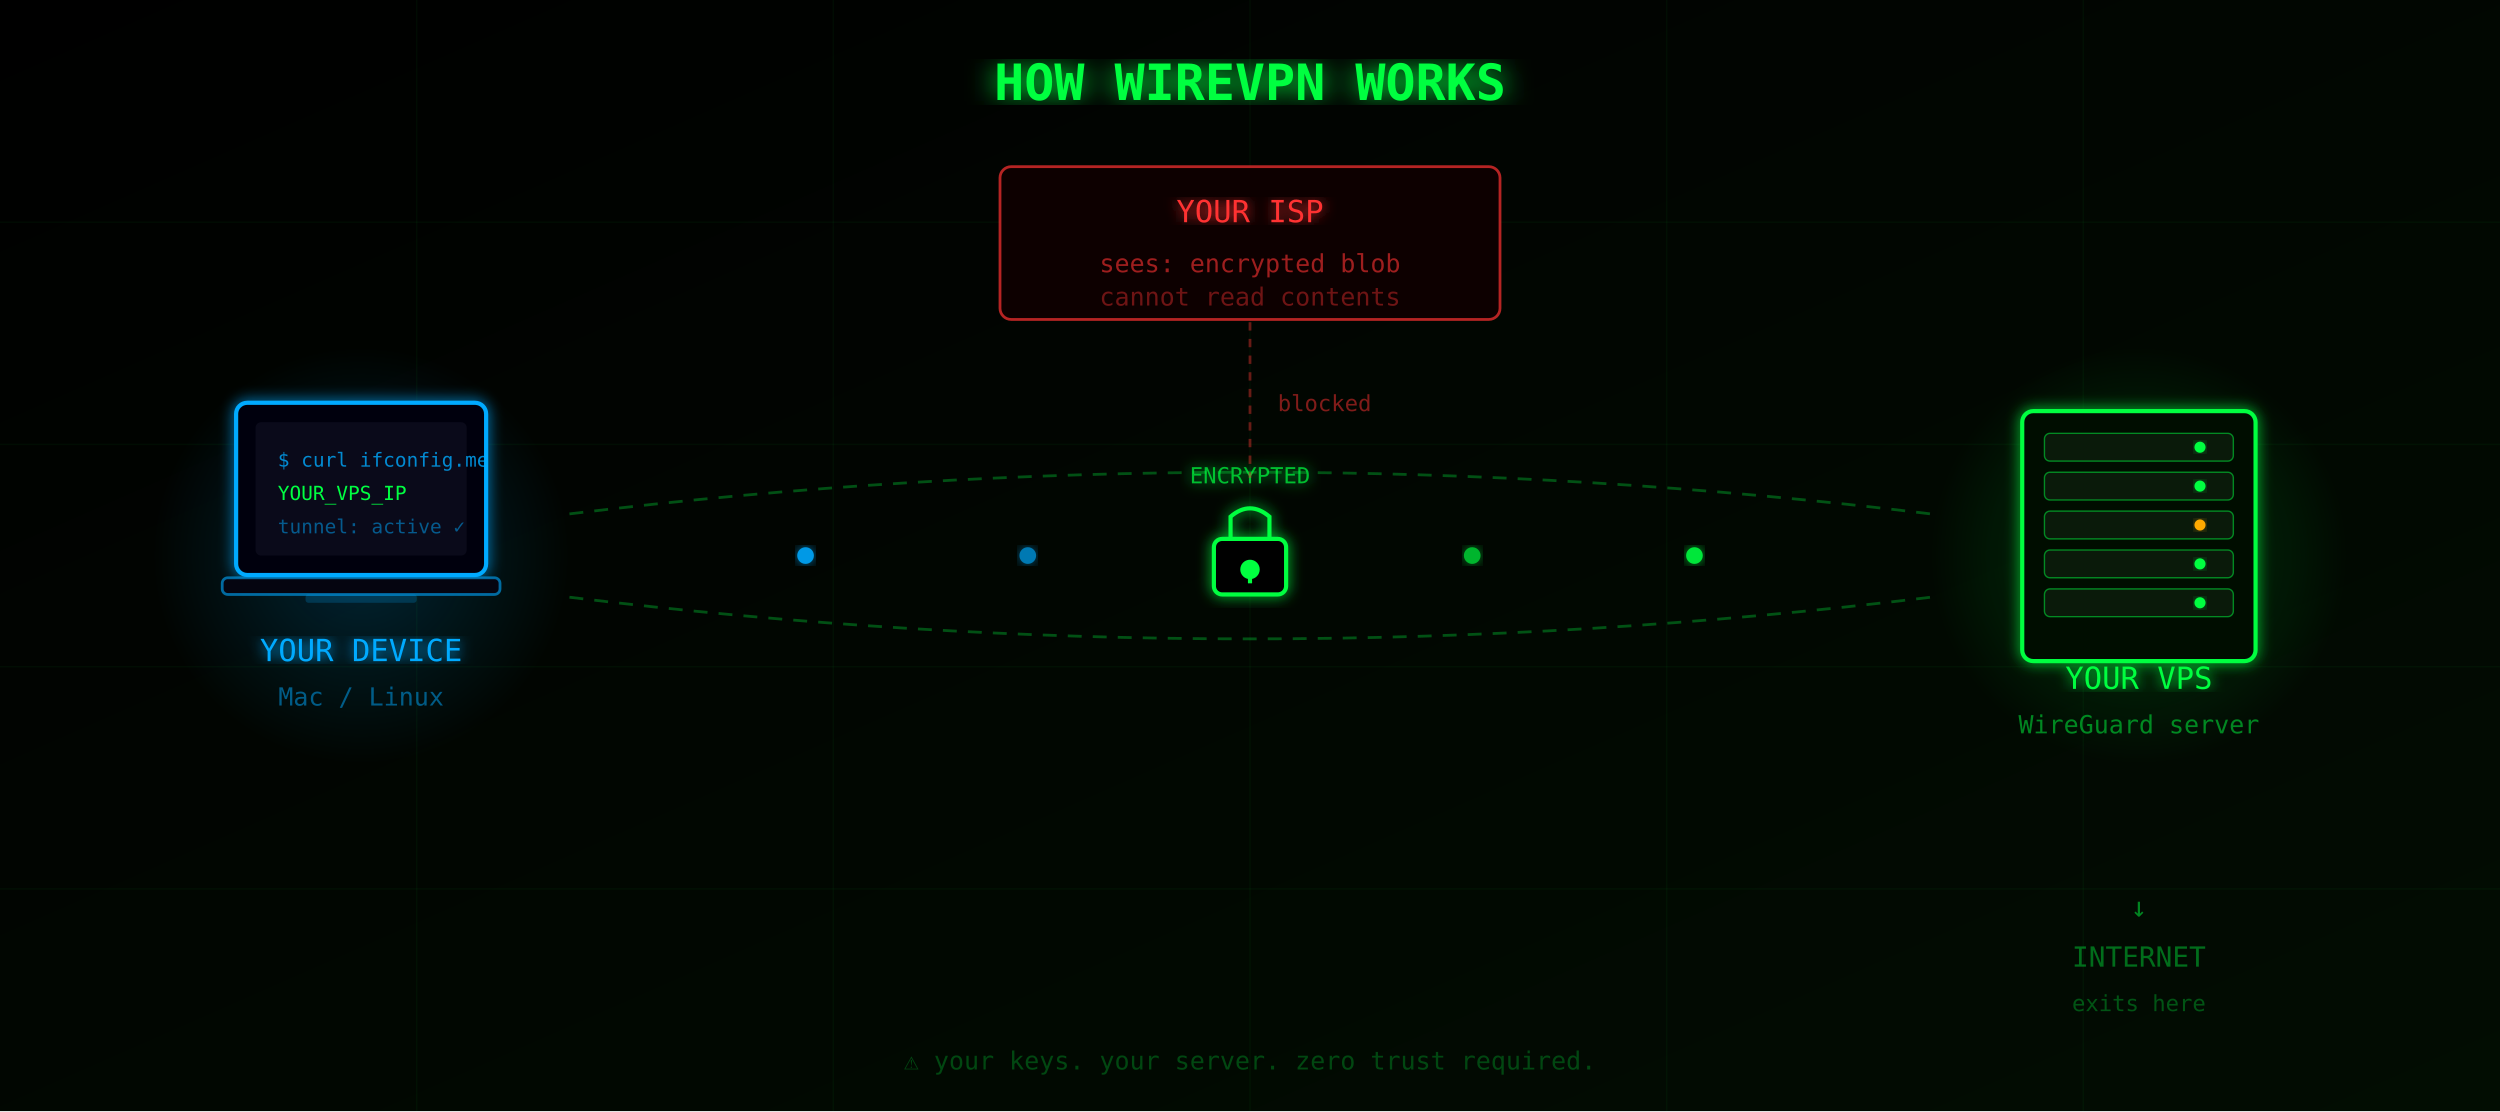
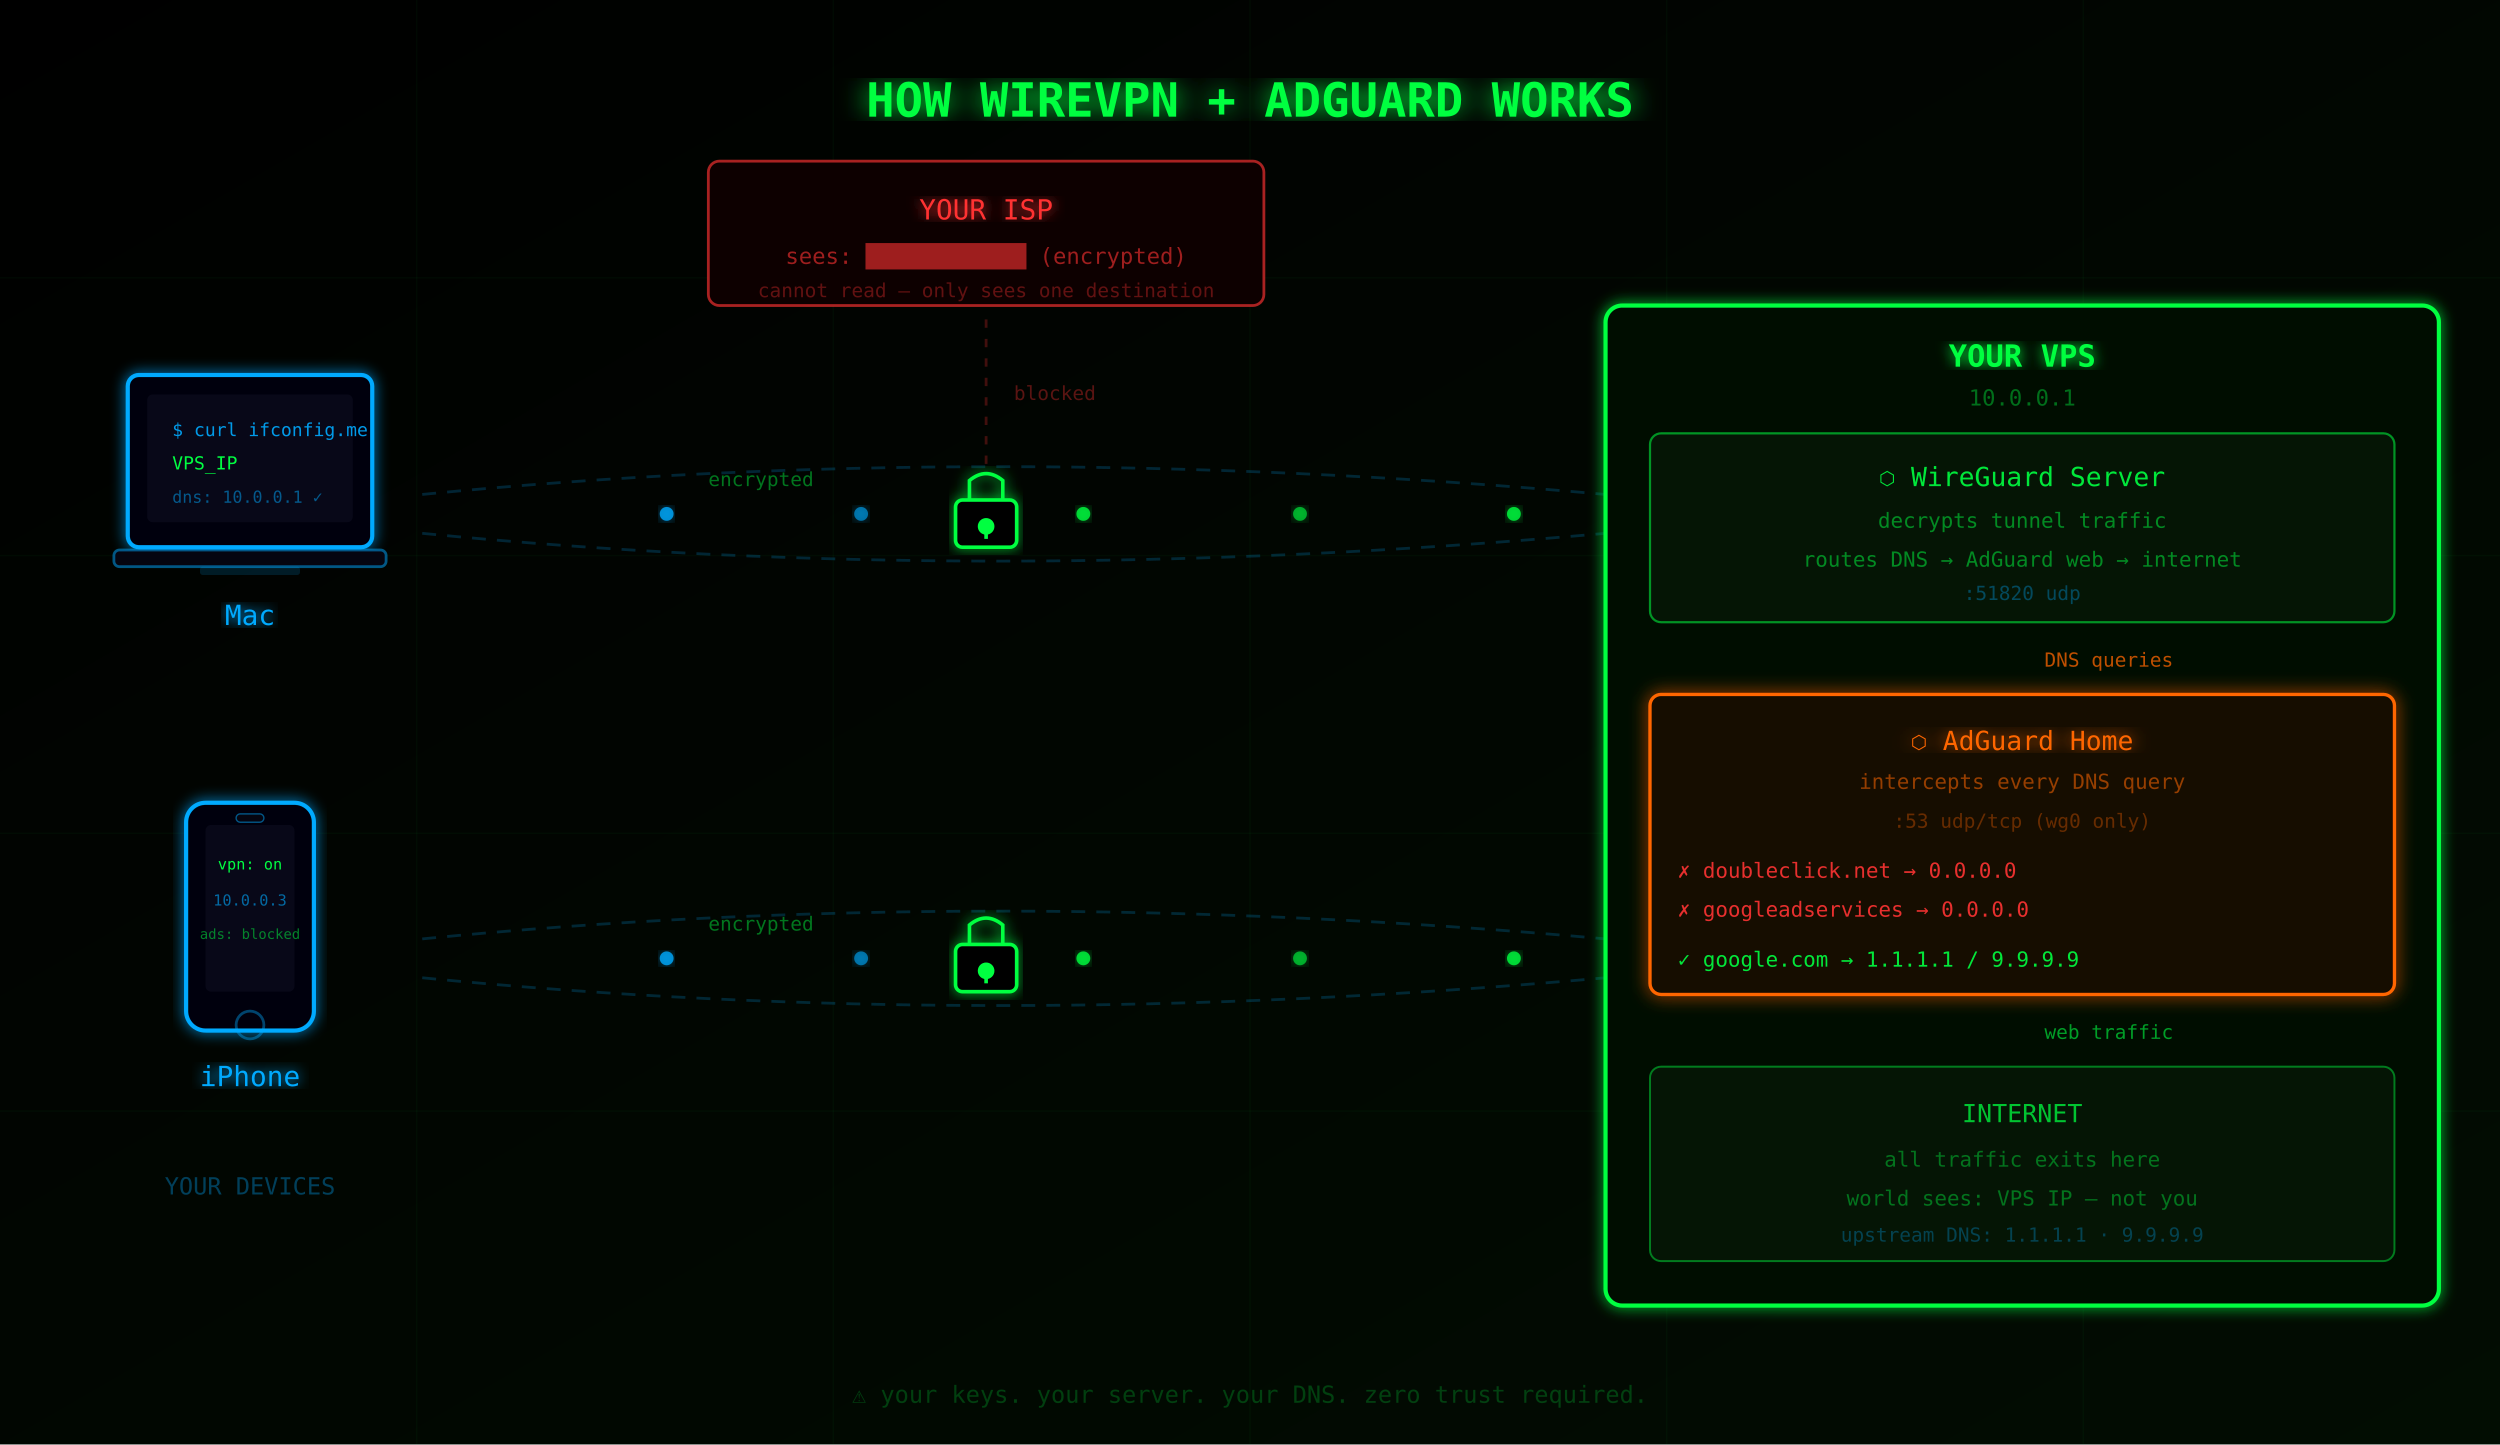
- <svg xmlns="http://www.w3.org/2000/svg" viewBox="0 0 900 400" width="900" height="400">
+ <svg xmlns="http://www.w3.org/2000/svg" viewBox="0 0 900 520" width="900" height="520">
  <defs>
    <linearGradient id="bgGrad" x1="0%" y1="0%" x2="100%" y2="100%">
      <stop offset="0%" stop-color="#000000" />
      <stop offset="100%" stop-color="#020d02" />
    </linearGradient>
-     <radialGradient id="globeGlow" cx="50%" cy="50%" r="50%">
-       <stop offset="0%" stop-color="#00ff41" stop-opacity="0.2" />
+     <linearGradient id="tunnelGrad" x1="0%" y1="0%" x2="100%" y2="0%">
+       <stop offset="0%" stop-color="#00aaff" stop-opacity="0" />
+       <stop offset="10%" stop-color="#00aaff" />
+       <stop offset="90%" stop-color="#00ff41" />
      <stop offset="100%" stop-color="#00ff41" stop-opacity="0" />
-     </radialGradient>
-     <radialGradient id="deviceGlow" cx="50%" cy="50%" r="50%">
-       <stop offset="0%" stop-color="#00aaff" stop-opacity="0.2" />
-       <stop offset="100%" stop-color="#00aaff" stop-opacity="0" />
-     </radialGradient>
+     </linearGradient>
    <filter id="glow">
      <feGaussianBlur stdDeviation="2.5" result="coloredBlur" />
      <feMerge>
        <feMergeNode in="coloredBlur" />
        <feMergeNode in="SourceGraphic" />
      </feMerge>
    </filter>
    <filter id="strongGlow">
      <feGaussianBlur stdDeviation="5" result="coloredBlur" />
      <feMerge>
        <feMergeNode in="coloredBlur" />
        <feMergeNode in="SourceGraphic" />
      </feMerge>
    </filter>
+     <filter id="orangeGlow">
+       <feGaussianBlur stdDeviation="3" result="coloredBlur" />
+       <feMerge>
+         <feMergeNode in="coloredBlur" />
+         <feMergeNode in="SourceGraphic" />
+       </feMerge>
+     </filter>
    <marker id="arrowGreen" markerWidth="8" markerHeight="8" refX="6" refY="3" orient="auto">
      <path d="M0,0 L0,6 L8,3 z" fill="#00ff41" />
    </marker>
-     <marker id="arrowBlue" markerWidth="8" markerHeight="8" refX="6" refY="3" orient="auto">
-       <path d="M0,0 L0,6 L8,3 z" fill="#00aaff" />
+     <marker id="arrowOrange" markerWidth="8" markerHeight="8" refX="6" refY="3" orient="auto">
+       <path d="M0,0 L0,6 L8,3 z" fill="#ff6600" />
    </marker>
-     <linearGradient id="tunnelGrad" x1="0%" y1="0%" x2="100%" y2="0%">
-       <stop offset="0%" stop-color="#00aaff" stop-opacity="0" />
-       <stop offset="15%" stop-color="#00aaff" stop-opacity="1" />
-       <stop offset="85%" stop-color="#00ff41" stop-opacity="1" />
-       <stop offset="100%" stop-color="#00ff41" stop-opacity="0" />
-     </linearGradient>
+     <marker id="arrowRed" markerWidth="8" markerHeight="8" refX="6" refY="3" orient="auto">
+       <path d="M0,0 L0,6 L8,3 z" fill="#ff3333" />
+     </marker>
+     <marker id="arrowGray" markerWidth="8" markerHeight="8" refX="6" refY="3" orient="auto">
+       <path d="M0,0 L0,6 L8,3 z" fill="#666666" />
+     </marker>
  </defs>
-   <rect width="900" height="400" fill="url(#bgGrad)" />
-   <g stroke="#00ff41" stroke-opacity="0.04" stroke-width="0.5">
-     <line x1="0" y1="80" x2="900" y2="80" />
-     <line x1="0" y1="160" x2="900" y2="160" />
-     <line x1="0" y1="240" x2="900" y2="240" />
-     <line x1="0" y1="320" x2="900" y2="320" />
-     <line x1="150" y1="0" x2="150" y2="400" />
-     <line x1="300" y1="0" x2="300" y2="400" />
-     <line x1="450" y1="0" x2="450" y2="400" />
-     <line x1="600" y1="0" x2="600" y2="400" />
-     <line x1="750" y1="0" x2="750" y2="400" />
+   <rect width="900" height="520" fill="url(#bgGrad)" />
+   <g stroke="#00ff41" stroke-opacity="0.035" stroke-width="0.5">
+     <line x1="0" y1="100" x2="900" y2="100" />
+     <line x1="0" y1="200" x2="900" y2="200" />
+     <line x1="0" y1="300" x2="900" y2="300" />
+     <line x1="0" y1="400" x2="900" y2="400" />
+     <line x1="150" y1="0" x2="150" y2="520" />
+     <line x1="300" y1="0" x2="300" y2="520" />
+     <line x1="450" y1="0" x2="450" y2="520" />
+     <line x1="600" y1="0" x2="600" y2="520" />
+     <line x1="750" y1="0" x2="750" y2="520" />
  </g>
-   <g transform="translate(130, 200)">
-     <circle r="75" fill="url(#deviceGlow)" />
-     <rect x="-45" y="-55" width="90" height="62" rx="4" fill="#050510" stroke="#00aaff" stroke-width="1.5" filter="url(#glow)" />
-     <rect x="-38" y="-48" width="76" height="48" rx="2" fill="#0a0a1a" />
-     <text x="-30" y="-32" font-family="monospace" font-size="7" fill="#00aaff" fill-opacity="0.8">$ curl ifconfig.me</text>
-     <text x="-30" y="-20" font-family="monospace" font-size="7" fill="#00ff41">YOUR_VPS_IP</text>
-     <text x="-30" y="-8" font-family="monospace" font-size="7" fill="#00aaff" fill-opacity="0.5">tunnel: active ✓</text>
-     <rect x="-50" y="8" width="100" height="6" rx="2" fill="#050510" stroke="#00aaff" stroke-width="1" stroke-opacity="0.6" />
-     <rect x="-20" y="14" width="40" height="3" rx="1" fill="#00aaff" fill-opacity="0.2" />
-     <text x="0" y="38" text-anchor="middle" font-family="monospace" font-size="11" fill="#00aaff" filter="url(#glow)">YOUR DEVICE</text>
-     <text x="0" y="54" text-anchor="middle" font-family="monospace" font-size="9" fill="#00aaff" fill-opacity="0.5">Mac / Linux</text>
+   <text x="450" y="42" text-anchor="middle" font-family="monospace" font-size="17" font-weight="bold" fill="#00ff41" filter="url(#strongGlow)">HOW WIREVPN + ADGUARD WORKS</text>
+   <g transform="translate(90, 185)">
+     <rect x="-44" y="-50" width="88" height="62" rx="4" fill="#050510" stroke="#00aaff" stroke-width="1.5" filter="url(#glow)" />
+     <rect x="-37" y="-43" width="74" height="46" rx="2" fill="#080818" />
+     <text x="-28" y="-28" font-family="monospace" font-size="6.5" fill="#00aaff" fill-opacity="0.9">$ curl ifconfig.me</text>
+     <text x="-28" y="-16" font-family="monospace" font-size="6.5" fill="#00ff41">VPS_IP</text>
+     <text x="-28" y="-4" font-family="monospace" font-size="6" fill="#00aaff" fill-opacity="0.5">dns: 10.0.0.1 ✓</text>
+     <rect x="-49" y="13" width="98" height="6" rx="2" fill="#050510" stroke="#00aaff" stroke-width="1" stroke-opacity="0.5" />
+     <rect x="-18" y="19" width="36" height="3" rx="1" fill="#00aaff" fill-opacity="0.15" />
+     <text x="0" y="40" text-anchor="middle" font-family="monospace" font-size="10" fill="#00aaff" filter="url(#glow)">Mac</text>
  </g>
-   <g transform="translate(450, 90)">
-     <rect x="-90" y="-30" width="180" height="55" rx="4" fill="#0d0000" stroke="#ff3333" stroke-width="1" stroke-opacity="0.7" />
-     <text x="0" y="-10" text-anchor="middle" font-family="monospace" font-size="11" fill="#ff3333" filter="url(#glow)">YOUR ISP</text>
-     <text x="0" y="8" text-anchor="middle" font-family="monospace" font-size="9" fill="#ff3333" fill-opacity="0.6">sees: encrypted blob</text>
-     <text x="0" y="20" text-anchor="middle" font-family="monospace" font-size="9" fill="#ff3333" fill-opacity="0.4">cannot read contents</text>
+   <g transform="translate(90, 345)">
+     <rect x="-23" y="-56" width="46" height="82" rx="7" fill="#050510" stroke="#00aaff" stroke-width="1.5" filter="url(#glow)" />
+     <rect x="-16" y="-48" width="32" height="60" rx="2" fill="#080818" />
+     <rect x="-5" y="-52" width="10" height="3" rx="1.5" fill="#050510" stroke="#00aaff" stroke-width="0.5" stroke-opacity="0.5" />
+     <text x="0" y="-32" text-anchor="middle" font-family="monospace" font-size="5.5" fill="#00ff41">vpn: on</text>
+     <text x="0" y="-19" text-anchor="middle" font-family="monospace" font-size="5.5" fill="#00aaff" fill-opacity="0.6">10.0.0.3</text>
+     <text x="0" y="-7" text-anchor="middle" font-family="monospace" font-size="5" fill="#00ff41" fill-opacity="0.5">ads: blocked</text>
+     <circle cx="0" cy="24" r="5" fill="none" stroke="#00aaff" stroke-width="1" stroke-opacity="0.4" />
+     <text x="0" y="46" text-anchor="middle" font-family="monospace" font-size="10" fill="#00aaff" filter="url(#glow)">iPhone</text>
  </g>
-   <path d="M 205 185 Q 450 155 695 185" fill="none" stroke="#00ff41" stroke-width="1" stroke-opacity="0.3" stroke-dasharray="5,4" />
-   <path d="M 205 215 Q 450 245 695 215" fill="none" stroke="#00ff41" stroke-width="1" stroke-opacity="0.3" stroke-dasharray="5,4" />
-   <line x1="205" y1="200" x2="695" y2="200" stroke="url(#tunnelGrad)" stroke-width="2.5" filter="url(#glow)" />
-   <circle cx="290" cy="200" r="3" fill="#00aaff" filter="url(#glow)" opacity="0.9" />
-   <circle cx="370" cy="200" r="3" fill="#00aaff" filter="url(#glow)" opacity="0.7" />
-   <circle cx="450" cy="200" r="3" fill="#00ff41" filter="url(#glow)" opacity="0.9" />
-   <circle cx="530" cy="200" r="3" fill="#00ff41" filter="url(#glow)" opacity="0.7" />
-   <circle cx="610" cy="200" r="3" fill="#00ff41" filter="url(#glow)" opacity="0.9" />
-   <g transform="translate(450, 200)" filter="url(#glow)">
-     <rect x="-13" y="-6" width="26" height="20" rx="3" fill="#000" stroke="#00ff41" stroke-width="1.5" />
-     <path d="M -7 -6 L -7 -14 Q 0 -20 7 -14 L 7 -6" fill="none" stroke="#00ff41" stroke-width="1.5" />
-     <circle cx="0" cy="5" r="3.5" fill="#00ff41" />
-     <line x1="0" y1="5" x2="0" y2="10" stroke="#00ff41" stroke-width="1.5" />
-     <text x="0" y="-26" text-anchor="middle" font-family="monospace" font-size="8" fill="#00ff41" fill-opacity="0.7">ENCRYPTED</text>
+   <text x="90" y="430" text-anchor="middle" font-family="monospace" font-size="8.5" fill="#00aaff" fill-opacity="0.35">YOUR DEVICES</text>
+   <g transform="translate(355, 88)">
+     <rect x="-100" y="-30" width="200" height="52" rx="4" fill="#0d0000" stroke="#ff3333" stroke-width="1" stroke-opacity="0.65" />
+     <text x="0" y="-9" text-anchor="middle" font-family="monospace" font-size="10" fill="#ff3333" filter="url(#glow)">YOUR ISP</text>
+     <text x="0" y="7" text-anchor="middle" font-family="monospace" font-size="8" fill="#ff3333" fill-opacity="0.6">sees: ████████████ (encrypted)</text>
+     <text x="0" y="19" text-anchor="middle" font-family="monospace" font-size="7" fill="#ff3333" fill-opacity="0.35">cannot read — only sees one destination</text>
  </g>
-   <g transform="translate(770, 200)">
-     <circle r="75" fill="url(#globeGlow)" />
-     <rect x="-42" y="-52" width="84" height="90" rx="4" fill="#050f05" stroke="#00ff41" stroke-width="1.5" filter="url(#glow)" />
-     <rect x="-34" y="-44" width="68" height="10" rx="2" fill="#0a1a0a" stroke="#00ff41" stroke-width="0.5" stroke-opacity="0.5" />
-     <rect x="-34" y="-30" width="68" height="10" rx="2" fill="#0a1a0a" stroke="#00ff41" stroke-width="0.5" stroke-opacity="0.5" />
-     <rect x="-34" y="-16" width="68" height="10" rx="2" fill="#0a1a0a" stroke="#00ff41" stroke-width="0.5" stroke-opacity="0.5" />
-     <rect x="-34" y="-2" width="68" height="10" rx="2" fill="#0a1a0a" stroke="#00ff41" stroke-width="0.5" stroke-opacity="0.5" />
-     <rect x="-34" y="12" width="68" height="10" rx="2" fill="#0a1a0a" stroke="#00ff41" stroke-width="0.5" stroke-opacity="0.5" />
-     <circle cx="22" cy="-39" r="2" fill="#00ff41" filter="url(#glow)" />
-     <circle cx="22" cy="-25" r="2" fill="#00ff41" filter="url(#glow)" />
-     <circle cx="22" cy="-11" r="2" fill="#ffaa00" filter="url(#glow)" />
-     <circle cx="22" cy="3" r="2" fill="#00ff41" filter="url(#glow)" />
-     <circle cx="22" cy="17" r="2" fill="#00ff41" filter="url(#glow)" />
-     <text x="0" y="48" text-anchor="middle" font-family="monospace" font-size="11" fill="#00ff41" filter="url(#glow)">YOUR VPS</text>
-     <text x="0" y="64" text-anchor="middle" font-family="monospace" font-size="9" fill="#00ff41" fill-opacity="0.5">WireGuard server</text>
+   <line x1="355" y1="115" x2="355" y2="168" stroke="#ff3333" stroke-width="1" stroke-opacity="0.25" stroke-dasharray="3,4" />
+   <text x="365" y="144" font-family="monospace" font-size="7" fill="#ff3333" fill-opacity="0.35">blocked</text>
+   <path d="M 152 178 Q 355 158 578 178" fill="none" stroke="#00aaff" stroke-width="1" stroke-opacity="0.2" stroke-dasharray="5,4" />
+   <line x1="152" y1="185" x2="578" y2="185" stroke="url(#tunnelGrad)" stroke-width="2.5" filter="url(#glow)" />
+   <path d="M 152 192 Q 355 212 578 192" fill="none" stroke="#00aaff" stroke-width="1" stroke-opacity="0.2" stroke-dasharray="5,4" />
+   <circle cx="240" cy="185" r="2.5" fill="#00aaff" fill-opacity="0.8" filter="url(#glow)" />
+   <circle cx="310" cy="185" r="2.5" fill="#00aaff" fill-opacity="0.6" filter="url(#glow)" />
+   <circle cx="390" cy="185" r="2.5" fill="#00ff41" fill-opacity="0.8" filter="url(#glow)" />
+   <circle cx="468" cy="185" r="2.5" fill="#00ff41" fill-opacity="0.6" filter="url(#glow)" />
+   <circle cx="545" cy="185" r="2.5" fill="#00ff41" fill-opacity="0.8" filter="url(#glow)" />
+   <text x="255" y="175" font-family="monospace" font-size="7" fill="#00ff41" fill-opacity="0.45">encrypted</text>
+   <g transform="translate(355, 185)" filter="url(#glow)">
+     <rect x="-11" y="-5" width="22" height="17" rx="2.5" fill="#000" stroke="#00ff41" stroke-width="1.3" />
+     <path d="M-6,-5 L-6,-12 Q0,-17 6,-12 L6,-5" fill="none" stroke="#00ff41" stroke-width="1.3" />
+     <circle cx="0" cy="4.5" r="3" fill="#00ff41" />
+     <line x1="0" y1="4.5" x2="0" y2="9" stroke="#00ff41" stroke-width="1.3" />
  </g>
-   <g transform="translate(770, 330)">
-     <text x="0" y="0" text-anchor="middle" font-family="monospace" font-size="10" fill="#00ff41" fill-opacity="0.5">↓</text>
-     <text x="0" y="18" text-anchor="middle" font-family="monospace" font-size="10" fill="#00ff41" fill-opacity="0.4">INTERNET</text>
-     <text x="0" y="34" text-anchor="middle" font-family="monospace" font-size="8" fill="#00ff41" fill-opacity="0.3">exits here</text>
+   <path d="M 152 338 Q 355 318 578 338" fill="none" stroke="#00aaff" stroke-width="1" stroke-opacity="0.2" stroke-dasharray="5,4" />
+   <line x1="152" y1="345" x2="578" y2="345" stroke="url(#tunnelGrad)" stroke-width="2.5" filter="url(#glow)" />
+   <path d="M 152 352 Q 355 372 578 352" fill="none" stroke="#00aaff" stroke-width="1" stroke-opacity="0.2" stroke-dasharray="5,4" />
+   <circle cx="240" cy="345" r="2.5" fill="#00aaff" fill-opacity="0.8" filter="url(#glow)" />
+   <circle cx="310" cy="345" r="2.5" fill="#00aaff" fill-opacity="0.6" filter="url(#glow)" />
+   <circle cx="390" cy="345" r="2.5" fill="#00ff41" fill-opacity="0.8" filter="url(#glow)" />
+   <circle cx="468" cy="345" r="2.5" fill="#00ff41" fill-opacity="0.6" filter="url(#glow)" />
+   <circle cx="545" cy="345" r="2.5" fill="#00ff41" fill-opacity="0.8" filter="url(#glow)" />
+   <text x="255" y="335" font-family="monospace" font-size="7" fill="#00ff41" fill-opacity="0.45">encrypted</text>
+   <g transform="translate(355, 345)" filter="url(#glow)">
+     <rect x="-11" y="-5" width="22" height="17" rx="2.5" fill="#000" stroke="#00ff41" stroke-width="1.3" />
+     <path d="M-6,-5 L-6,-12 Q0,-17 6,-12 L6,-5" fill="none" stroke="#00ff41" stroke-width="1.3" />
+     <circle cx="0" cy="4.5" r="3" fill="#00ff41" />
+     <line x1="0" y1="4.5" x2="0" y2="9" stroke="#00ff41" stroke-width="1.3" />
  </g>
-   <line x1="450" y1="116" x2="450" y2="172" stroke="#ff3333" stroke-width="1" stroke-opacity="0.4" stroke-dasharray="3,3" />
-   <text x="460" y="148" font-family="monospace" font-size="8" fill="#ff3333" fill-opacity="0.5">blocked</text>
-   <text x="450" y="36" text-anchor="middle" font-family="monospace" font-size="18" font-weight="bold" fill="#00ff41" filter="url(#strongGlow)">HOW WIREVPN WORKS</text>
-   <text x="450" y="385" text-anchor="middle" font-family="monospace" font-size="9" fill="#00ff41" fill-opacity="0.25">⚠  your keys. your server. zero trust required.</text>
+   <rect x="578" y="110" width="300" height="360" rx="6" fill="#030f03" stroke="#00ff41" stroke-width="1.5" filter="url(#glow)" />
+   <text x="728" y="132" text-anchor="middle" font-family="monospace" font-size="11" font-weight="bold" fill="#00ff41" filter="url(#glow)">YOUR VPS</text>
+   <text x="728" y="146" text-anchor="middle" font-family="monospace" font-size="8" fill="#00ff41" fill-opacity="0.4">10.0.0.1</text>
+   <rect x="594" y="156" width="268" height="68" rx="4" fill="#051505" stroke="#00ff41" stroke-width="0.8" stroke-opacity="0.55" />
+   <text x="728" y="175" text-anchor="middle" font-family="monospace" font-size="9.5" fill="#00ff41" fill-opacity="0.9">⬡  WireGuard Server</text>
+   <text x="728" y="190" text-anchor="middle" font-family="monospace" font-size="7.5" fill="#00ff41" fill-opacity="0.5">decrypts tunnel traffic</text>
+   <text x="728" y="204" text-anchor="middle" font-family="monospace" font-size="7.5" fill="#00ff41" fill-opacity="0.5">routes DNS → AdGuard   web → internet</text>
+   <text x="728" y="216" text-anchor="middle" font-family="monospace" font-size="7" fill="#00aaff" fill-opacity="0.35">:51820 udp</text>
+   <line x1="728" y1="225" x2="728" y2="248" stroke="#ff6600" stroke-width="1.5" marker-end="url(#arrowOrange)" filter="url(#orangeGlow)" />
+   <text x="736" y="240" font-family="monospace" font-size="7" fill="#ff6600" fill-opacity="0.75">DNS queries</text>
+   <rect x="594" y="250" width="268" height="108" rx="4" fill="#150800" stroke="#ff6600" stroke-width="1.2" filter="url(#orangeGlow)" />
+   <text x="728" y="270" text-anchor="middle" font-family="monospace" font-size="9.5" fill="#ff6600" filter="url(#orangeGlow)">⬡  AdGuard Home</text>
+   <text x="728" y="284" text-anchor="middle" font-family="monospace" font-size="7.5" fill="#ff6600" fill-opacity="0.55">intercepts every DNS query</text>
+   <text x="728" y="298" text-anchor="middle" font-family="monospace" font-size="7" fill="#ff6600" fill-opacity="0.35">:53 udp/tcp (wg0 only)</text>
+   <text x="604" y="316" font-family="monospace" font-size="7.5" fill="#ff3333" fill-opacity="0.9">✗  doubleclick.net  →  0.0.0.0</text>
+   <text x="604" y="330" font-family="monospace" font-size="7.5" fill="#ff3333" fill-opacity="0.9">✗  googleadservices  →  0.0.0.0</text>
+   <text x="604" y="348" font-family="monospace" font-size="7.5" fill="#00ff41" fill-opacity="0.9">✓  google.com  →  1.1.1.1 / 9.9.9.9</text>
+   <line x1="728" y1="359" x2="728" y2="382" stroke="#00ff41" stroke-width="1.5" marker-end="url(#arrowGreen)" filter="url(#glow)" />
+   <text x="736" y="374" font-family="monospace" font-size="7" fill="#00ff41" fill-opacity="0.6">web traffic</text>
+   <rect x="594" y="384" width="268" height="70" rx="4" fill="#051505" stroke="#00ff41" stroke-width="0.7" stroke-opacity="0.45" />
+   <text x="728" y="404" text-anchor="middle" font-family="monospace" font-size="9" fill="#00ff41" fill-opacity="0.75">INTERNET</text>
+   <text x="728" y="420" text-anchor="middle" font-family="monospace" font-size="7.5" fill="#00ff41" fill-opacity="0.4">all traffic exits here</text>
+   <text x="728" y="434" text-anchor="middle" font-family="monospace" font-size="7.5" fill="#00ff41" fill-opacity="0.4">world sees: VPS IP — not you</text>
+   <text x="728" y="447" text-anchor="middle" font-family="monospace" font-size="7" fill="#00aaff" fill-opacity="0.3">upstream DNS: 1.1.1.1 · 9.9.9.9</text>
+   <text x="450" y="505" text-anchor="middle" font-family="monospace" font-size="8.5" fill="#00ff41" fill-opacity="0.22">⚠  your keys. your server. your DNS. zero trust required.</text>
</svg>
